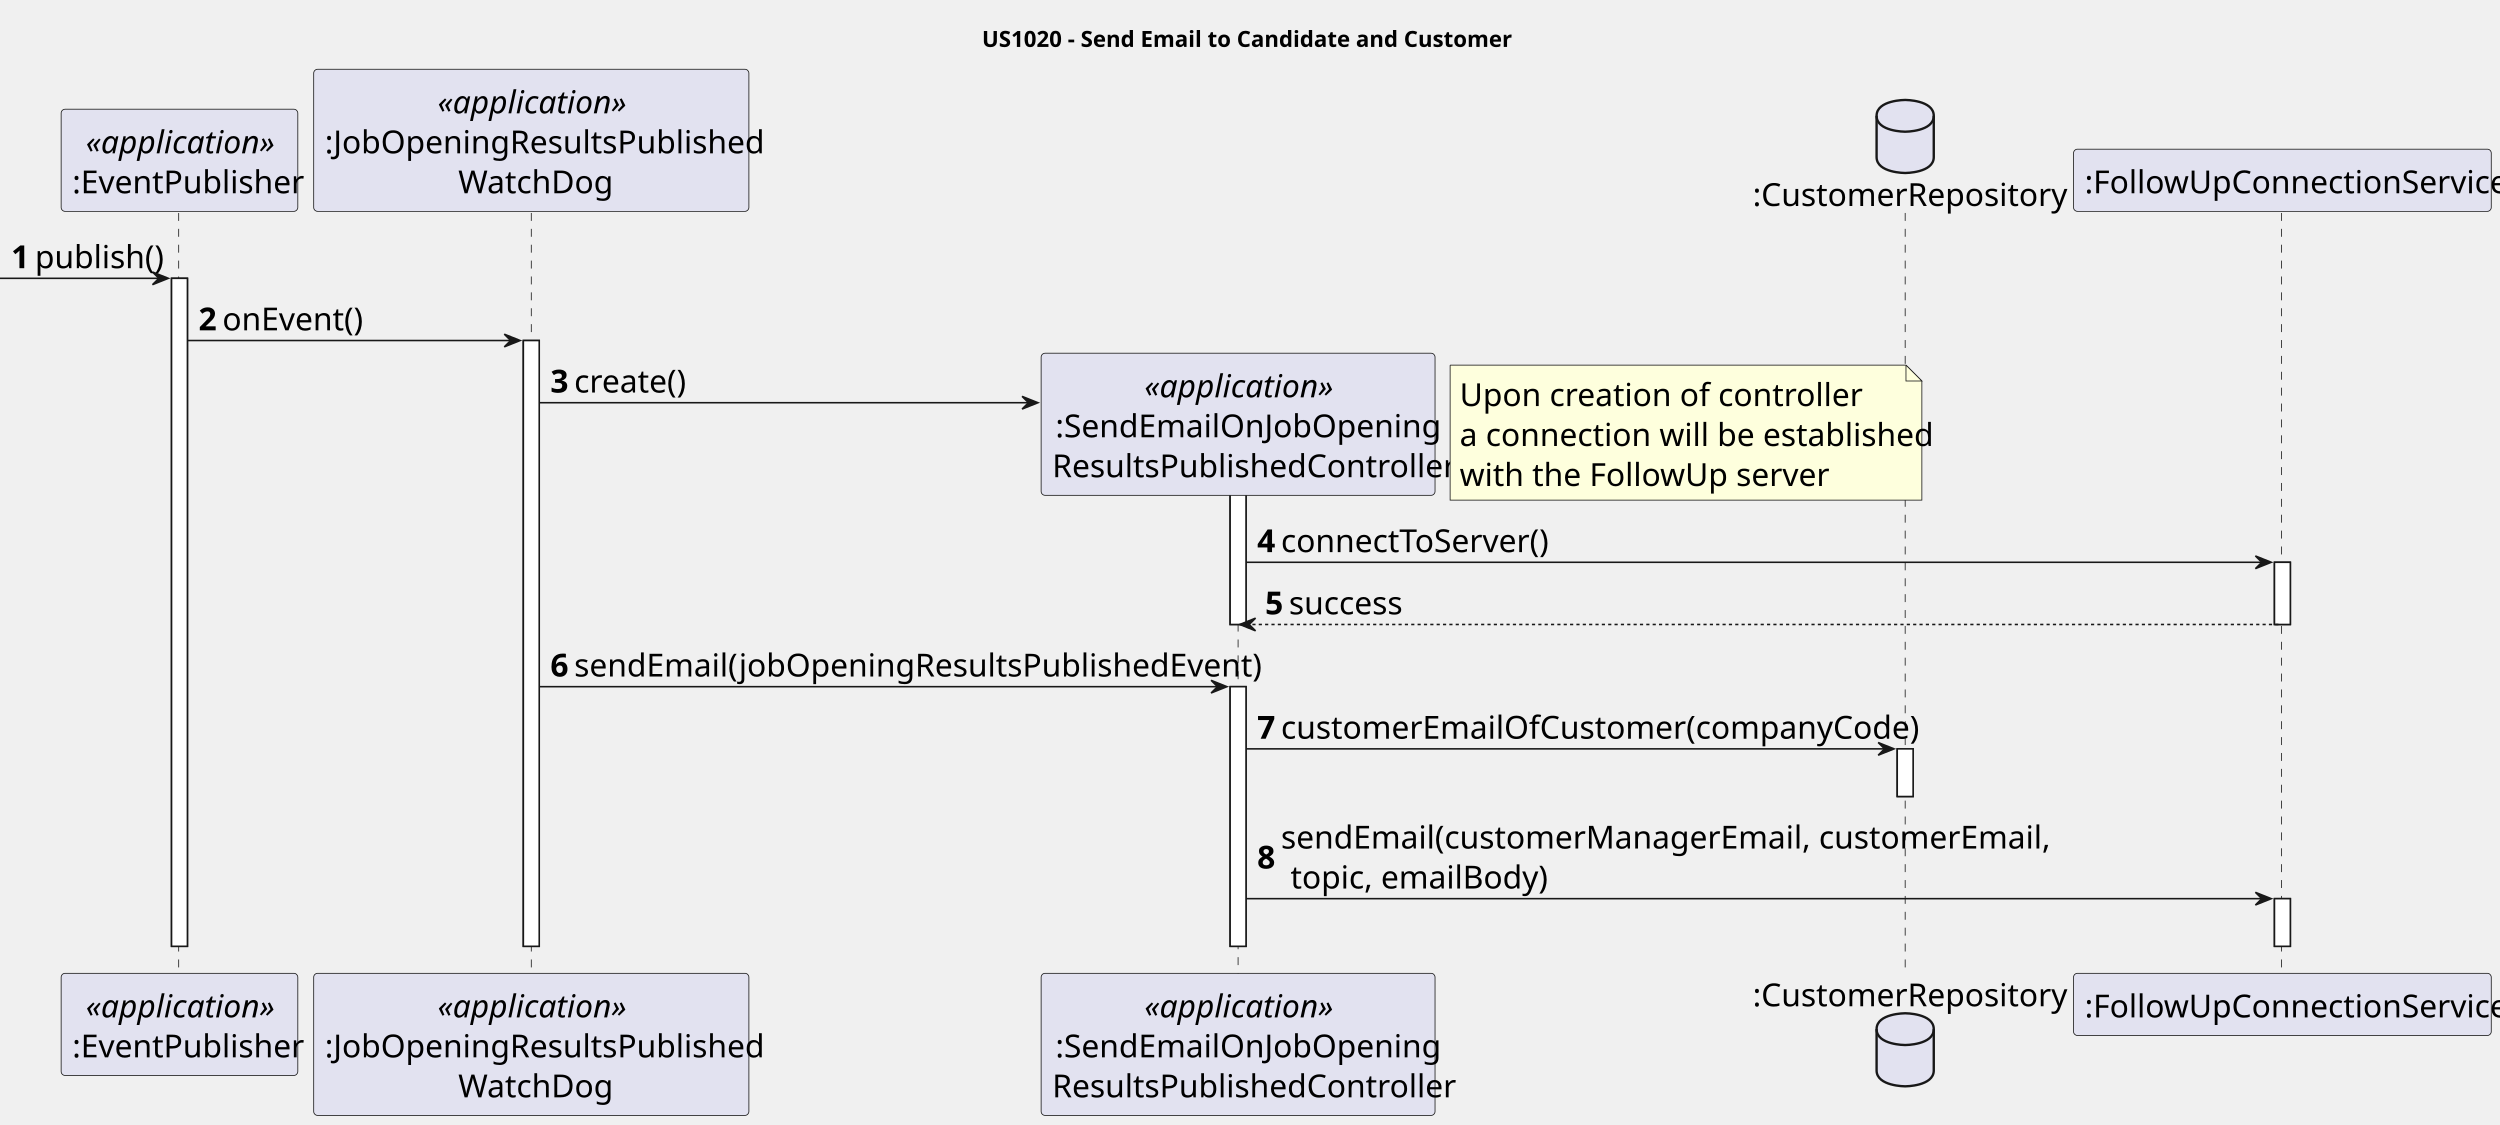
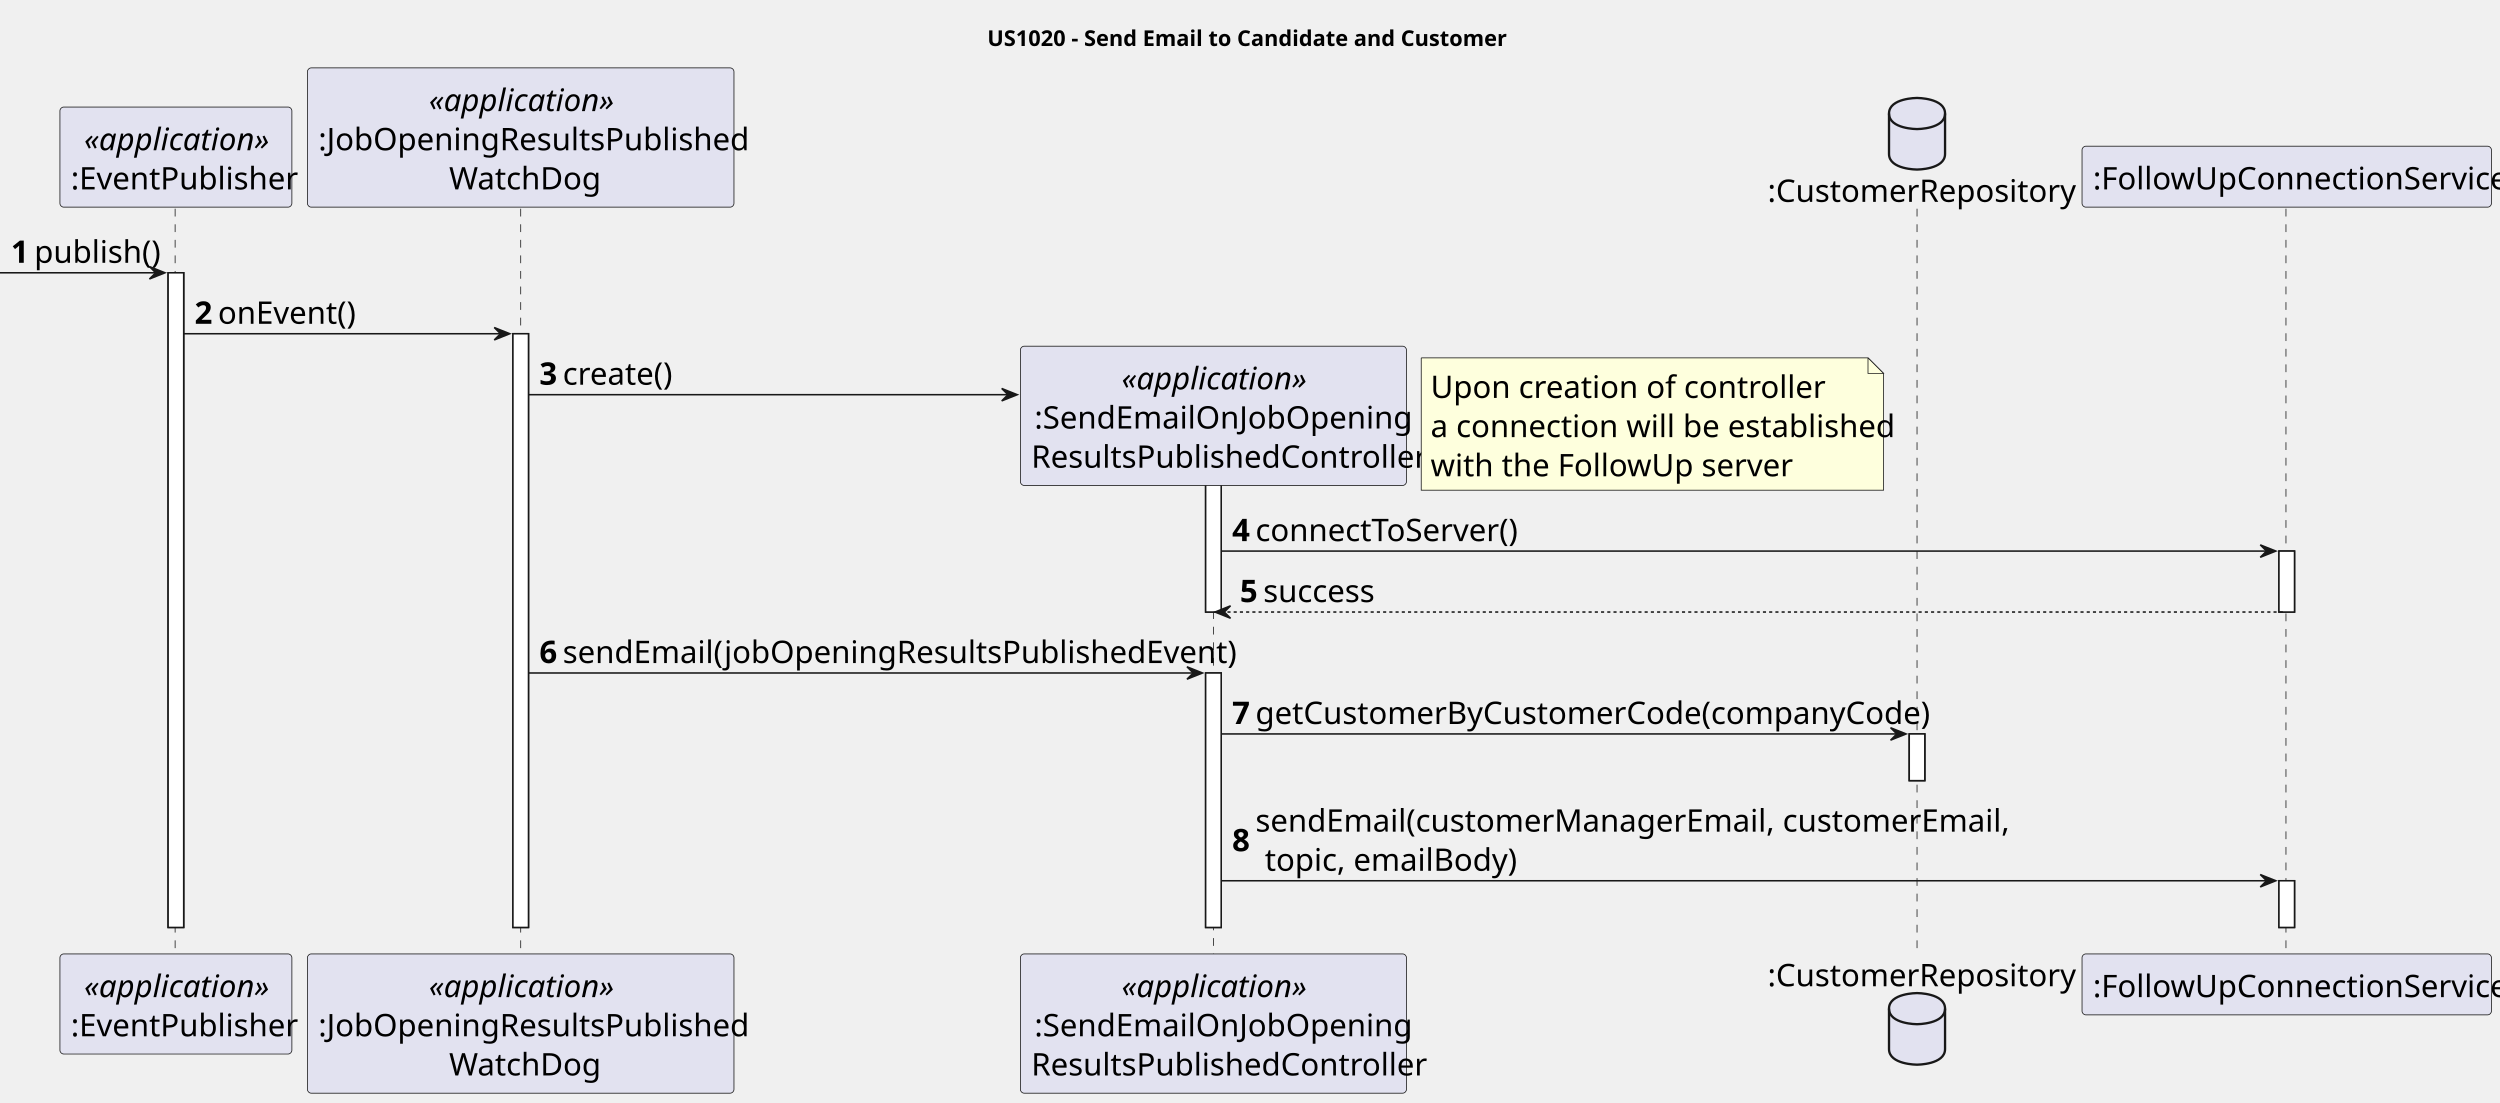
- <svg xmlns="http://www.w3.org/2000/svg" contentStyleType="text/css" height="708px" preserveAspectRatio="none" style="width:1574px;height:708px;background:#FFFFFF;" version="1.1" viewBox="0 0 1574 708" width="1574px" zoomAndPan="magnify">
+ <svg xmlns="http://www.w3.org/2000/svg" contentStyleType="text/css" height="708px" preserveAspectRatio="none" style="width:1606px;height:708px;background:#FFFFFF;" version="1.1" viewBox="0 0 1606 708" width="1606px" zoomAndPan="magnify">
  <defs />
  <g>
-     <text fill="#000000" font-family="sans-serif" font-size="14" font-weight="bold" lengthAdjust="spacing" textLength="336" x="618.25" y="29.533">US1020 - Send Email to Candidate and Customer</text>
+     <text fill="#000000" font-family="sans-serif" font-size="14" font-weight="bold" lengthAdjust="spacing" textLength="336" x="634.25" y="29.533">US1020 - Send Email to Candidate and Customer</text>
    <rect fill="#FFFFFF" height="420.562" style="stroke:#181818;stroke-width:1.0;" width="10" x="108" y="175.234" />
    <rect fill="#FFFFFF" height="381.406" style="stroke:#181818;stroke-width:1.0;" width="10" x="329.5" y="214.391" />
    <rect fill="#FFFFFF" height="129.625" style="stroke:#181818;stroke-width:1.0;" width="10" x="774.5" y="263.547" />
    <rect fill="#FFFFFF" height="163.469" style="stroke:#181818;stroke-width:1.0;" width="10" x="774.5" y="432.328" />
-     <rect fill="#FFFFFF" height="30" style="stroke:#181818;stroke-width:1.0;" width="10" x="1194.5" y="471.484" />
-     <rect fill="#FFFFFF" height="39.156" style="stroke:#181818;stroke-width:1.0;" width="10" x="1432" y="354.016" />
-     <rect fill="#FFFFFF" height="30" style="stroke:#181818;stroke-width:1.0;" width="10" x="1432" y="565.797" />
+     <rect fill="#FFFFFF" height="30" style="stroke:#181818;stroke-width:1.0;" width="10" x="1226.5" y="471.484" />
+     <rect fill="#FFFFFF" height="39.156" style="stroke:#181818;stroke-width:1.0;" width="10" x="1464" y="354.016" />
+     <rect fill="#FFFFFF" height="30" style="stroke:#181818;stroke-width:1.0;" width="10" x="1464" y="565.797" />
    <line style="stroke:#181818;stroke-width:0.5;stroke-dasharray:5.0,5.0;" x1="112.5" x2="112.5" y1="134.078" y2="613.797" />
    <line style="stroke:#181818;stroke-width:0.5;stroke-dasharray:5.0,5.0;" x1="334.5" x2="334.5" y1="134.078" y2="613.797" />
    <line style="stroke:#181818;stroke-width:0.5;stroke-dasharray:5.0,5.0;" x1="779.5" x2="779.5" y1="282.625" y2="613.797" />
-     <line style="stroke:#181818;stroke-width:0.5;stroke-dasharray:5.0,5.0;" x1="1199.5" x2="1199.5" y1="134.078" y2="613.797" />
-     <line style="stroke:#181818;stroke-width:0.5;stroke-dasharray:5.0,5.0;" x1="1436.5" x2="1436.5" y1="134.078" y2="613.797" />
+     <line style="stroke:#181818;stroke-width:0.5;stroke-dasharray:5.0,5.0;" x1="1231.5" x2="1231.5" y1="134.078" y2="613.797" />
+     <line style="stroke:#181818;stroke-width:0.5;stroke-dasharray:5.0,5.0;" x1="1468.5" x2="1468.5" y1="134.078" y2="613.797" />
    <rect fill="#E2E2F0" height="64.312" rx="2.5" ry="2.5" style="stroke:#181818;stroke-width:0.5;" width="149" x="38.5" y="68.766" />
    <text fill="#000000" font-family="sans-serif" font-size="20" font-style="italic" lengthAdjust="spacing" textLength="118" x="54" y="96.527">«application»</text>
    <text fill="#000000" font-family="sans-serif" font-size="20" lengthAdjust="spacing" textLength="135" x="45.5" y="121.684">:EventPublisher</text>
    <rect fill="#E2E2F0" height="64.312" rx="2.5" ry="2.5" style="stroke:#181818;stroke-width:0.5;" width="149" x="38.5" y="612.797" />
    <text fill="#000000" font-family="sans-serif" font-size="20" font-style="italic" lengthAdjust="spacing" textLength="118" x="54" y="640.559">«application»</text>
    <text fill="#000000" font-family="sans-serif" font-size="20" lengthAdjust="spacing" textLength="135" x="45.5" y="665.715">:EventPublisher</text>
    <rect fill="#E2E2F0" height="89.469" rx="2.5" ry="2.5" style="stroke:#181818;stroke-width:0.5;" width="274" x="197.5" y="43.609" />
    <text fill="#000000" font-family="sans-serif" font-size="20" font-style="italic" lengthAdjust="spacing" textLength="118" x="275.5" y="71.371">«application»</text>
    <text fill="#000000" font-family="sans-serif" font-size="20" lengthAdjust="spacing" textLength="260" x="204.5" y="96.527">:JobOpeningResultsPublished</text>
    <text fill="#000000" font-family="sans-serif" font-size="20" lengthAdjust="spacing" textLength="92" x="288.5" y="121.684">WatchDog</text>
    <rect fill="#E2E2F0" height="89.469" rx="2.5" ry="2.5" style="stroke:#181818;stroke-width:0.5;" width="274" x="197.5" y="612.797" />
    <text fill="#000000" font-family="sans-serif" font-size="20" font-style="italic" lengthAdjust="spacing" textLength="118" x="275.5" y="640.559">«application»</text>
    <text fill="#000000" font-family="sans-serif" font-size="20" lengthAdjust="spacing" textLength="260" x="204.5" y="665.715">:JobOpeningResultsPublished</text>
    <text fill="#000000" font-family="sans-serif" font-size="20" lengthAdjust="spacing" textLength="92" x="288.5" y="690.871">WatchDog</text>
    <rect fill="#E2E2F0" height="89.469" rx="2.5" ry="2.5" style="stroke:#181818;stroke-width:0.5;" width="248" x="655.5" y="612.797" />
    <text fill="#000000" font-family="sans-serif" font-size="20" font-style="italic" lengthAdjust="spacing" textLength="118" x="720.5" y="640.559">«application»</text>
    <text fill="#000000" font-family="sans-serif" font-size="20" lengthAdjust="spacing" textLength="230" x="664.5" y="665.715">:SendEmailOnJobOpening</text>
    <text fill="#000000" font-family="sans-serif" font-size="20" lengthAdjust="spacing" textLength="234" x="662.5" y="690.871">ResultsPublishedController</text>
-     <text fill="#000000" font-family="sans-serif" font-size="20" lengthAdjust="spacing" textLength="186" x="1103.5" y="129.684">:CustomerRepository</text>
-     <path d="M1181.5,72.922 C1181.5,62.922 1199.5,62.922 1199.5,62.922 C1199.5,62.922 1217.5,62.922 1217.5,72.922 L1217.5,98.922 C1217.5,108.922 1199.5,108.922 1199.5,108.922 C1199.5,108.922 1181.5,108.922 1181.5,98.922 L1181.5,72.922 " fill="#E2E2F0" style="stroke:#181818;stroke-width:1.5;" />
-     <path d="M1181.5,72.922 C1181.5,82.922 1199.5,82.922 1199.5,82.922 C1199.5,82.922 1217.5,82.922 1217.5,72.922 " fill="none" style="stroke:#181818;stroke-width:1.5;" />
-     <text fill="#000000" font-family="sans-serif" font-size="20" lengthAdjust="spacing" textLength="186" x="1103.5" y="633.559">:CustomerRepository</text>
-     <path d="M1181.5,647.953 C1181.5,637.953 1199.5,637.953 1199.5,637.953 C1199.5,637.953 1217.5,637.953 1217.5,647.953 L1217.5,673.953 C1217.5,683.953 1199.5,683.953 1199.5,683.953 C1199.5,683.953 1181.5,683.953 1181.5,673.953 L1181.5,647.953 " fill="#E2E2F0" style="stroke:#181818;stroke-width:1.5;" />
-     <path d="M1181.5,647.953 C1181.5,657.953 1199.5,657.953 1199.5,657.953 C1199.5,657.953 1217.5,657.953 1217.5,647.953 " fill="none" style="stroke:#181818;stroke-width:1.5;" />
-     <rect fill="#E2E2F0" height="39.156" rx="2.5" ry="2.5" style="stroke:#181818;stroke-width:0.5;" width="263" x="1305.5" y="93.922" />
-     <text fill="#000000" font-family="sans-serif" font-size="20" lengthAdjust="spacing" textLength="249" x="1312.5" y="121.684">:FollowUpConnectionService</text>
-     <rect fill="#E2E2F0" height="39.156" rx="2.5" ry="2.5" style="stroke:#181818;stroke-width:0.5;" width="263" x="1305.5" y="612.797" />
-     <text fill="#000000" font-family="sans-serif" font-size="20" lengthAdjust="spacing" textLength="249" x="1312.5" y="640.559">:FollowUpConnectionService</text>
+     <text fill="#000000" font-family="sans-serif" font-size="20" lengthAdjust="spacing" textLength="186" x="1135.5" y="129.684">:CustomerRepository</text>
+     <path d="M1213.5,72.922 C1213.5,62.922 1231.5,62.922 1231.5,62.922 C1231.5,62.922 1249.5,62.922 1249.5,72.922 L1249.5,98.922 C1249.5,108.922 1231.5,108.922 1231.5,108.922 C1231.5,108.922 1213.5,108.922 1213.5,98.922 L1213.5,72.922 " fill="#E2E2F0" style="stroke:#181818;stroke-width:1.5;" />
+     <path d="M1213.5,72.922 C1213.5,82.922 1231.5,82.922 1231.5,82.922 C1231.5,82.922 1249.5,82.922 1249.5,72.922 " fill="none" style="stroke:#181818;stroke-width:1.5;" />
+     <text fill="#000000" font-family="sans-serif" font-size="20" lengthAdjust="spacing" textLength="186" x="1135.5" y="633.559">:CustomerRepository</text>
+     <path d="M1213.5,647.953 C1213.5,637.953 1231.5,637.953 1231.5,637.953 C1231.5,637.953 1249.5,637.953 1249.5,647.953 L1249.5,673.953 C1249.5,683.953 1231.5,683.953 1231.5,683.953 C1231.5,683.953 1213.5,683.953 1213.5,673.953 L1213.5,647.953 " fill="#E2E2F0" style="stroke:#181818;stroke-width:1.5;" />
+     <path d="M1213.5,647.953 C1213.5,657.953 1231.5,657.953 1231.5,657.953 C1231.5,657.953 1249.5,657.953 1249.5,647.953 " fill="none" style="stroke:#181818;stroke-width:1.5;" />
+     <rect fill="#E2E2F0" height="39.156" rx="2.5" ry="2.5" style="stroke:#181818;stroke-width:0.5;" width="263" x="1337.5" y="93.922" />
+     <text fill="#000000" font-family="sans-serif" font-size="20" lengthAdjust="spacing" textLength="249" x="1344.5" y="121.684">:FollowUpConnectionService</text>
+     <rect fill="#E2E2F0" height="39.156" rx="2.5" ry="2.5" style="stroke:#181818;stroke-width:0.5;" width="263" x="1337.5" y="612.797" />
+     <text fill="#000000" font-family="sans-serif" font-size="20" lengthAdjust="spacing" textLength="249" x="1344.5" y="640.559">:FollowUpConnectionService</text>
    <rect fill="#FFFFFF" height="420.562" style="stroke:#181818;stroke-width:1.0;" width="10" x="108" y="175.234" />
    <rect fill="#FFFFFF" height="381.406" style="stroke:#181818;stroke-width:1.0;" width="10" x="329.5" y="214.391" />
    <rect fill="#FFFFFF" height="129.625" style="stroke:#181818;stroke-width:1.0;" width="10" x="774.5" y="263.547" />
    <rect fill="#FFFFFF" height="163.469" style="stroke:#181818;stroke-width:1.0;" width="10" x="774.5" y="432.328" />
-     <rect fill="#FFFFFF" height="30" style="stroke:#181818;stroke-width:1.0;" width="10" x="1194.5" y="471.484" />
-     <rect fill="#FFFFFF" height="39.156" style="stroke:#181818;stroke-width:1.0;" width="10" x="1432" y="354.016" />
-     <rect fill="#FFFFFF" height="30" style="stroke:#181818;stroke-width:1.0;" width="10" x="1432" y="565.797" />
+     <rect fill="#FFFFFF" height="30" style="stroke:#181818;stroke-width:1.0;" width="10" x="1226.5" y="471.484" />
+     <rect fill="#FFFFFF" height="39.156" style="stroke:#181818;stroke-width:1.0;" width="10" x="1464" y="354.016" />
+     <rect fill="#FFFFFF" height="30" style="stroke:#181818;stroke-width:1.0;" width="10" x="1464" y="565.797" />
    <polygon fill="#181818" points="96,171.234,106,175.234,96,179.234,100,175.234" style="stroke:#181818;stroke-width:1.0;" />
    <line style="stroke:#181818;stroke-width:1.0;" x1="0" x2="102" y1="175.234" y2="175.234" />
    <text fill="#000000" font-family="sans-serif" font-size="20" font-weight="bold" lengthAdjust="spacing" textLength="11" x="7" y="168.84">1</text>
    <text fill="#000000" font-family="sans-serif" font-size="20" lengthAdjust="spacing" textLength="74" x="22" y="168.84">publish()</text>
    <polygon fill="#181818" points="317.5,210.391,327.5,214.391,317.5,218.391,321.5,214.391" style="stroke:#181818;stroke-width:1.0;" />
    <line style="stroke:#181818;stroke-width:1.0;" x1="118" x2="323.5" y1="214.391" y2="214.391" />
    <text fill="#000000" font-family="sans-serif" font-size="20" font-weight="bold" lengthAdjust="spacing" textLength="11" x="125" y="207.996">2</text>
    <text fill="#000000" font-family="sans-serif" font-size="20" lengthAdjust="spacing" textLength="84" x="140" y="207.996">onEvent()</text>
    <polygon fill="#181818" points="643.5,249.547,653.5,253.547,643.5,257.547,647.5,253.547" style="stroke:#181818;stroke-width:1.0;" />
    <line style="stroke:#181818;stroke-width:1.0;" x1="339.5" x2="649.5" y1="253.547" y2="253.547" />
    <text fill="#000000" font-family="sans-serif" font-size="20" font-weight="bold" lengthAdjust="spacing" textLength="11" x="346.5" y="247.152">3</text>
    <text fill="#000000" font-family="sans-serif" font-size="20" lengthAdjust="spacing" textLength="70" x="361.5" y="247.152">create()</text>
    <rect fill="#E2E2F0" height="89.469" rx="2.5" ry="2.5" style="stroke:#181818;stroke-width:0.5;" width="248" x="655.5" y="222.391" />
    <text fill="#000000" font-family="sans-serif" font-size="20" font-style="italic" lengthAdjust="spacing" textLength="118" x="720.5" y="250.152">«application»</text>
    <text fill="#000000" font-family="sans-serif" font-size="20" lengthAdjust="spacing" textLength="230" x="664.5" y="275.309">:SendEmailOnJobOpening</text>
    <text fill="#000000" font-family="sans-serif" font-size="20" lengthAdjust="spacing" textLength="234" x="662.5" y="300.465">ResultsPublishedController</text>
    <path d="M913,229.891 L913,314.891 L1210,314.891 L1210,239.891 L1200,229.891 L913,229.891 " fill="#FEFFDD" style="stroke:#181818;stroke-width:0.5;" />
    <path d="M1200,229.891 L1200,239.891 L1210,239.891 L1200,229.891 " fill="#FEFFDD" style="stroke:#181818;stroke-width:0.5;" />
    <text fill="#000000" font-family="sans-serif" font-size="20" lengthAdjust="spacing" textLength="231" x="919" y="255.652">Upon creation of controller</text>
    <text fill="#000000" font-family="sans-serif" font-size="20" lengthAdjust="spacing" textLength="276" x="919" y="280.809">a connection will be established</text>
    <text fill="#000000" font-family="sans-serif" font-size="20" lengthAdjust="spacing" textLength="216" x="919" y="305.965">with the FollowUp server</text>
-     <polygon fill="#181818" points="1420,350.016,1430,354.016,1420,358.016,1424,354.016" style="stroke:#181818;stroke-width:1.0;" />
-     <line style="stroke:#181818;stroke-width:1.0;" x1="784.5" x2="1426" y1="354.016" y2="354.016" />
+     <polygon fill="#181818" points="1452,350.016,1462,354.016,1452,358.016,1456,354.016" style="stroke:#181818;stroke-width:1.0;" />
+     <line style="stroke:#181818;stroke-width:1.0;" x1="784.5" x2="1458" y1="354.016" y2="354.016" />
    <text fill="#000000" font-family="sans-serif" font-size="20" font-weight="bold" lengthAdjust="spacing" textLength="11" x="791.5" y="347.621">4</text>
    <text fill="#000000" font-family="sans-serif" font-size="20" lengthAdjust="spacing" textLength="163" x="806.5" y="347.621">connectToServer()</text>
    <polygon fill="#181818" points="790.5,389.172,780.5,393.172,790.5,397.172,786.5,393.172" style="stroke:#181818;stroke-width:1.0;" />
-     <line style="stroke:#181818;stroke-width:1.0;stroke-dasharray:2.0,2.0;" x1="784.5" x2="1436" y1="393.172" y2="393.172" />
+     <line style="stroke:#181818;stroke-width:1.0;stroke-dasharray:2.0,2.0;" x1="784.5" x2="1468" y1="393.172" y2="393.172" />
    <text fill="#000000" font-family="sans-serif" font-size="20" font-weight="bold" lengthAdjust="spacing" textLength="11" x="796.5" y="386.777">5</text>
    <text fill="#000000" font-family="sans-serif" font-size="20" lengthAdjust="spacing" textLength="71" x="811.5" y="386.777">success</text>
    <polygon fill="#181818" points="762.5,428.328,772.5,432.328,762.5,436.328,766.5,432.328" style="stroke:#181818;stroke-width:1.0;" />
    <line style="stroke:#181818;stroke-width:1.0;" x1="339.5" x2="768.5" y1="432.328" y2="432.328" />
    <text fill="#000000" font-family="sans-serif" font-size="20" font-weight="bold" lengthAdjust="spacing" textLength="11" x="346.5" y="425.934">6</text>
    <text fill="#000000" font-family="sans-serif" font-size="20" lengthAdjust="spacing" textLength="401" x="361.5" y="425.934">sendEmail(jobOpeningResultsPublishedEvent)</text>
-     <polygon fill="#181818" points="1182.5,467.484,1192.5,471.484,1182.5,475.484,1186.5,471.484" style="stroke:#181818;stroke-width:1.0;" />
-     <line style="stroke:#181818;stroke-width:1.0;" x1="784.5" x2="1188.5" y1="471.484" y2="471.484" />
+     <polygon fill="#181818" points="1214.5,467.484,1224.5,471.484,1214.5,475.484,1218.5,471.484" style="stroke:#181818;stroke-width:1.0;" />
+     <line style="stroke:#181818;stroke-width:1.0;" x1="784.5" x2="1220.5" y1="471.484" y2="471.484" />
    <text fill="#000000" font-family="sans-serif" font-size="20" font-weight="bold" lengthAdjust="spacing" textLength="11" x="791.5" y="465.09">7</text>
-     <text fill="#000000" font-family="sans-serif" font-size="20" lengthAdjust="spacing" textLength="376" x="806.5" y="465.09">customerEmailOfCustomer(companyCode)</text>
-     <polygon fill="#181818" points="1420,561.797,1430,565.797,1420,569.797,1424,565.797" style="stroke:#181818;stroke-width:1.0;" />
-     <line style="stroke:#181818;stroke-width:1.0;" x1="784.5" x2="1426" y1="565.797" y2="565.797" />
+     <text fill="#000000" font-family="sans-serif" font-size="20" lengthAdjust="spacing" textLength="408" x="806.5" y="465.09">getCustomerByCustomerCode(companyCode)</text>
+     <polygon fill="#181818" points="1452,561.797,1462,565.797,1452,569.797,1456,565.797" style="stroke:#181818;stroke-width:1.0;" />
+     <line style="stroke:#181818;stroke-width:1.0;" x1="784.5" x2="1458" y1="565.797" y2="565.797" />
    <text fill="#000000" font-family="sans-serif" font-size="20" font-weight="bold" lengthAdjust="spacing" textLength="11" x="791.5" y="546.824">8</text>
    <text fill="#000000" font-family="sans-serif" font-size="20" lengthAdjust="spacing" textLength="451" x="806.5" y="534.246">sendEmail(customerManagerEmail, customerEmail,</text>
    <text fill="#000000" font-family="sans-serif" font-size="20" lengthAdjust="spacing" textLength="152" x="812.5" y="559.402">topic, emailBody)</text>
  </g>
</svg>
